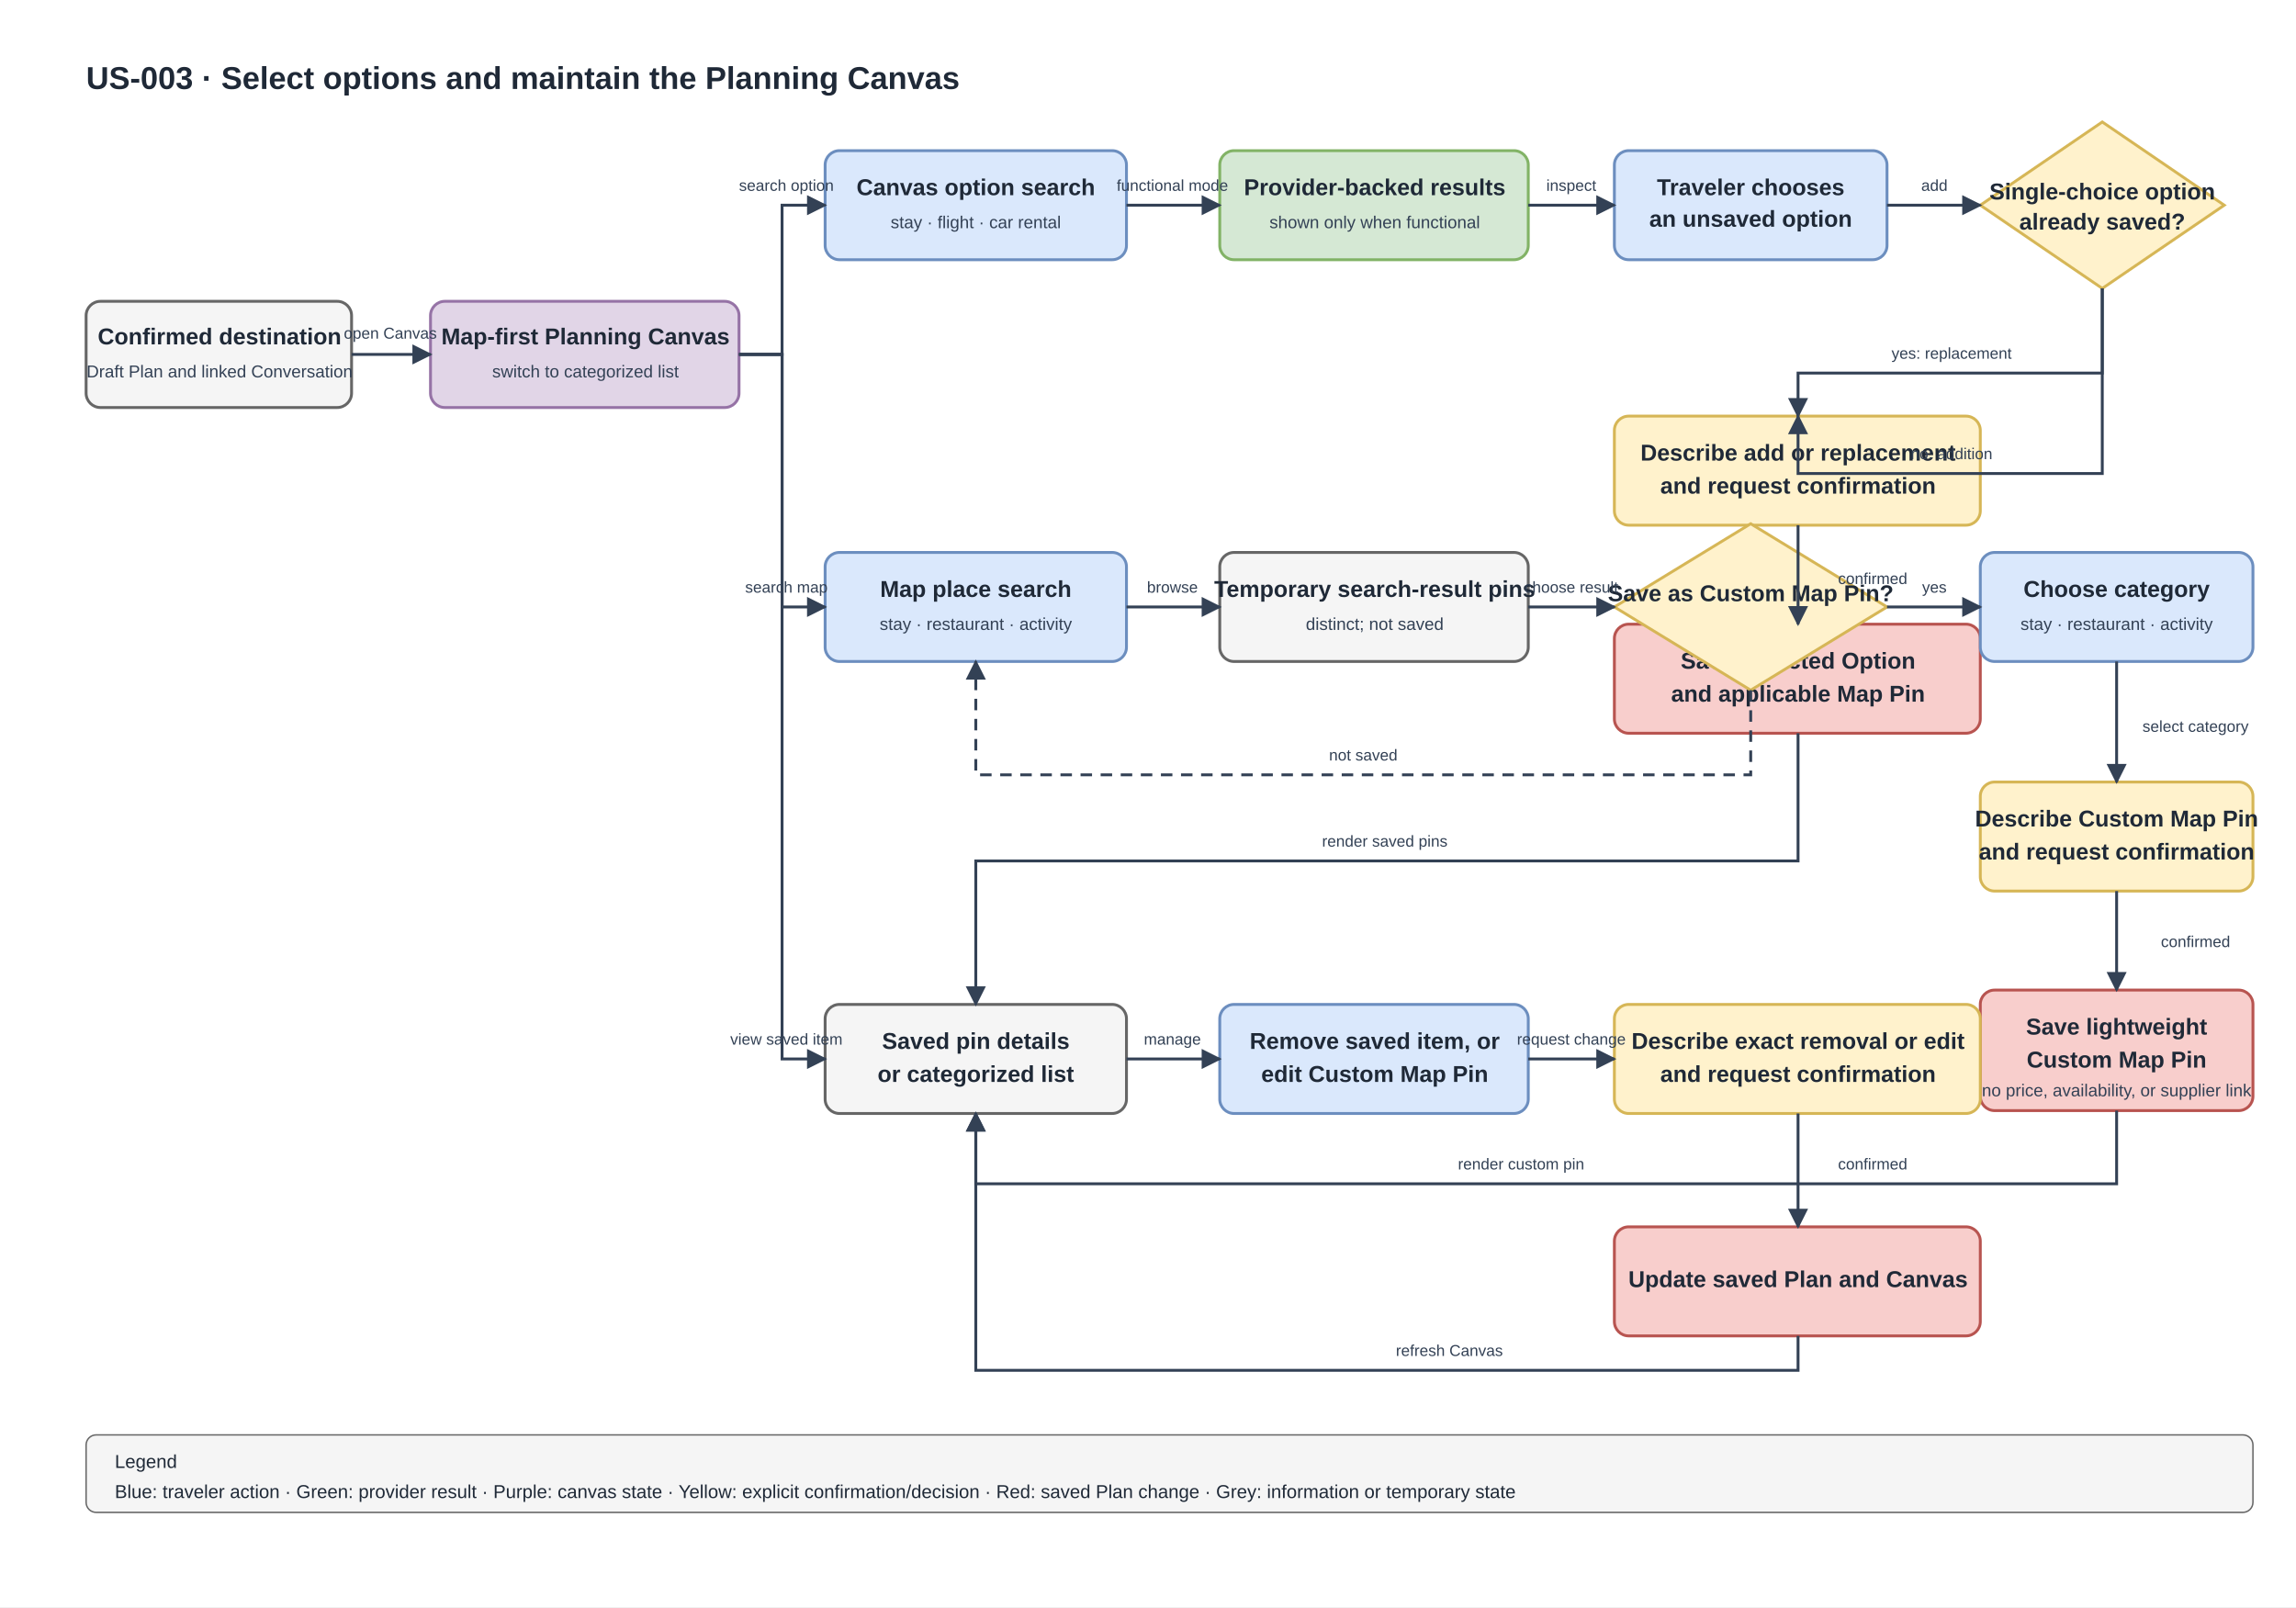
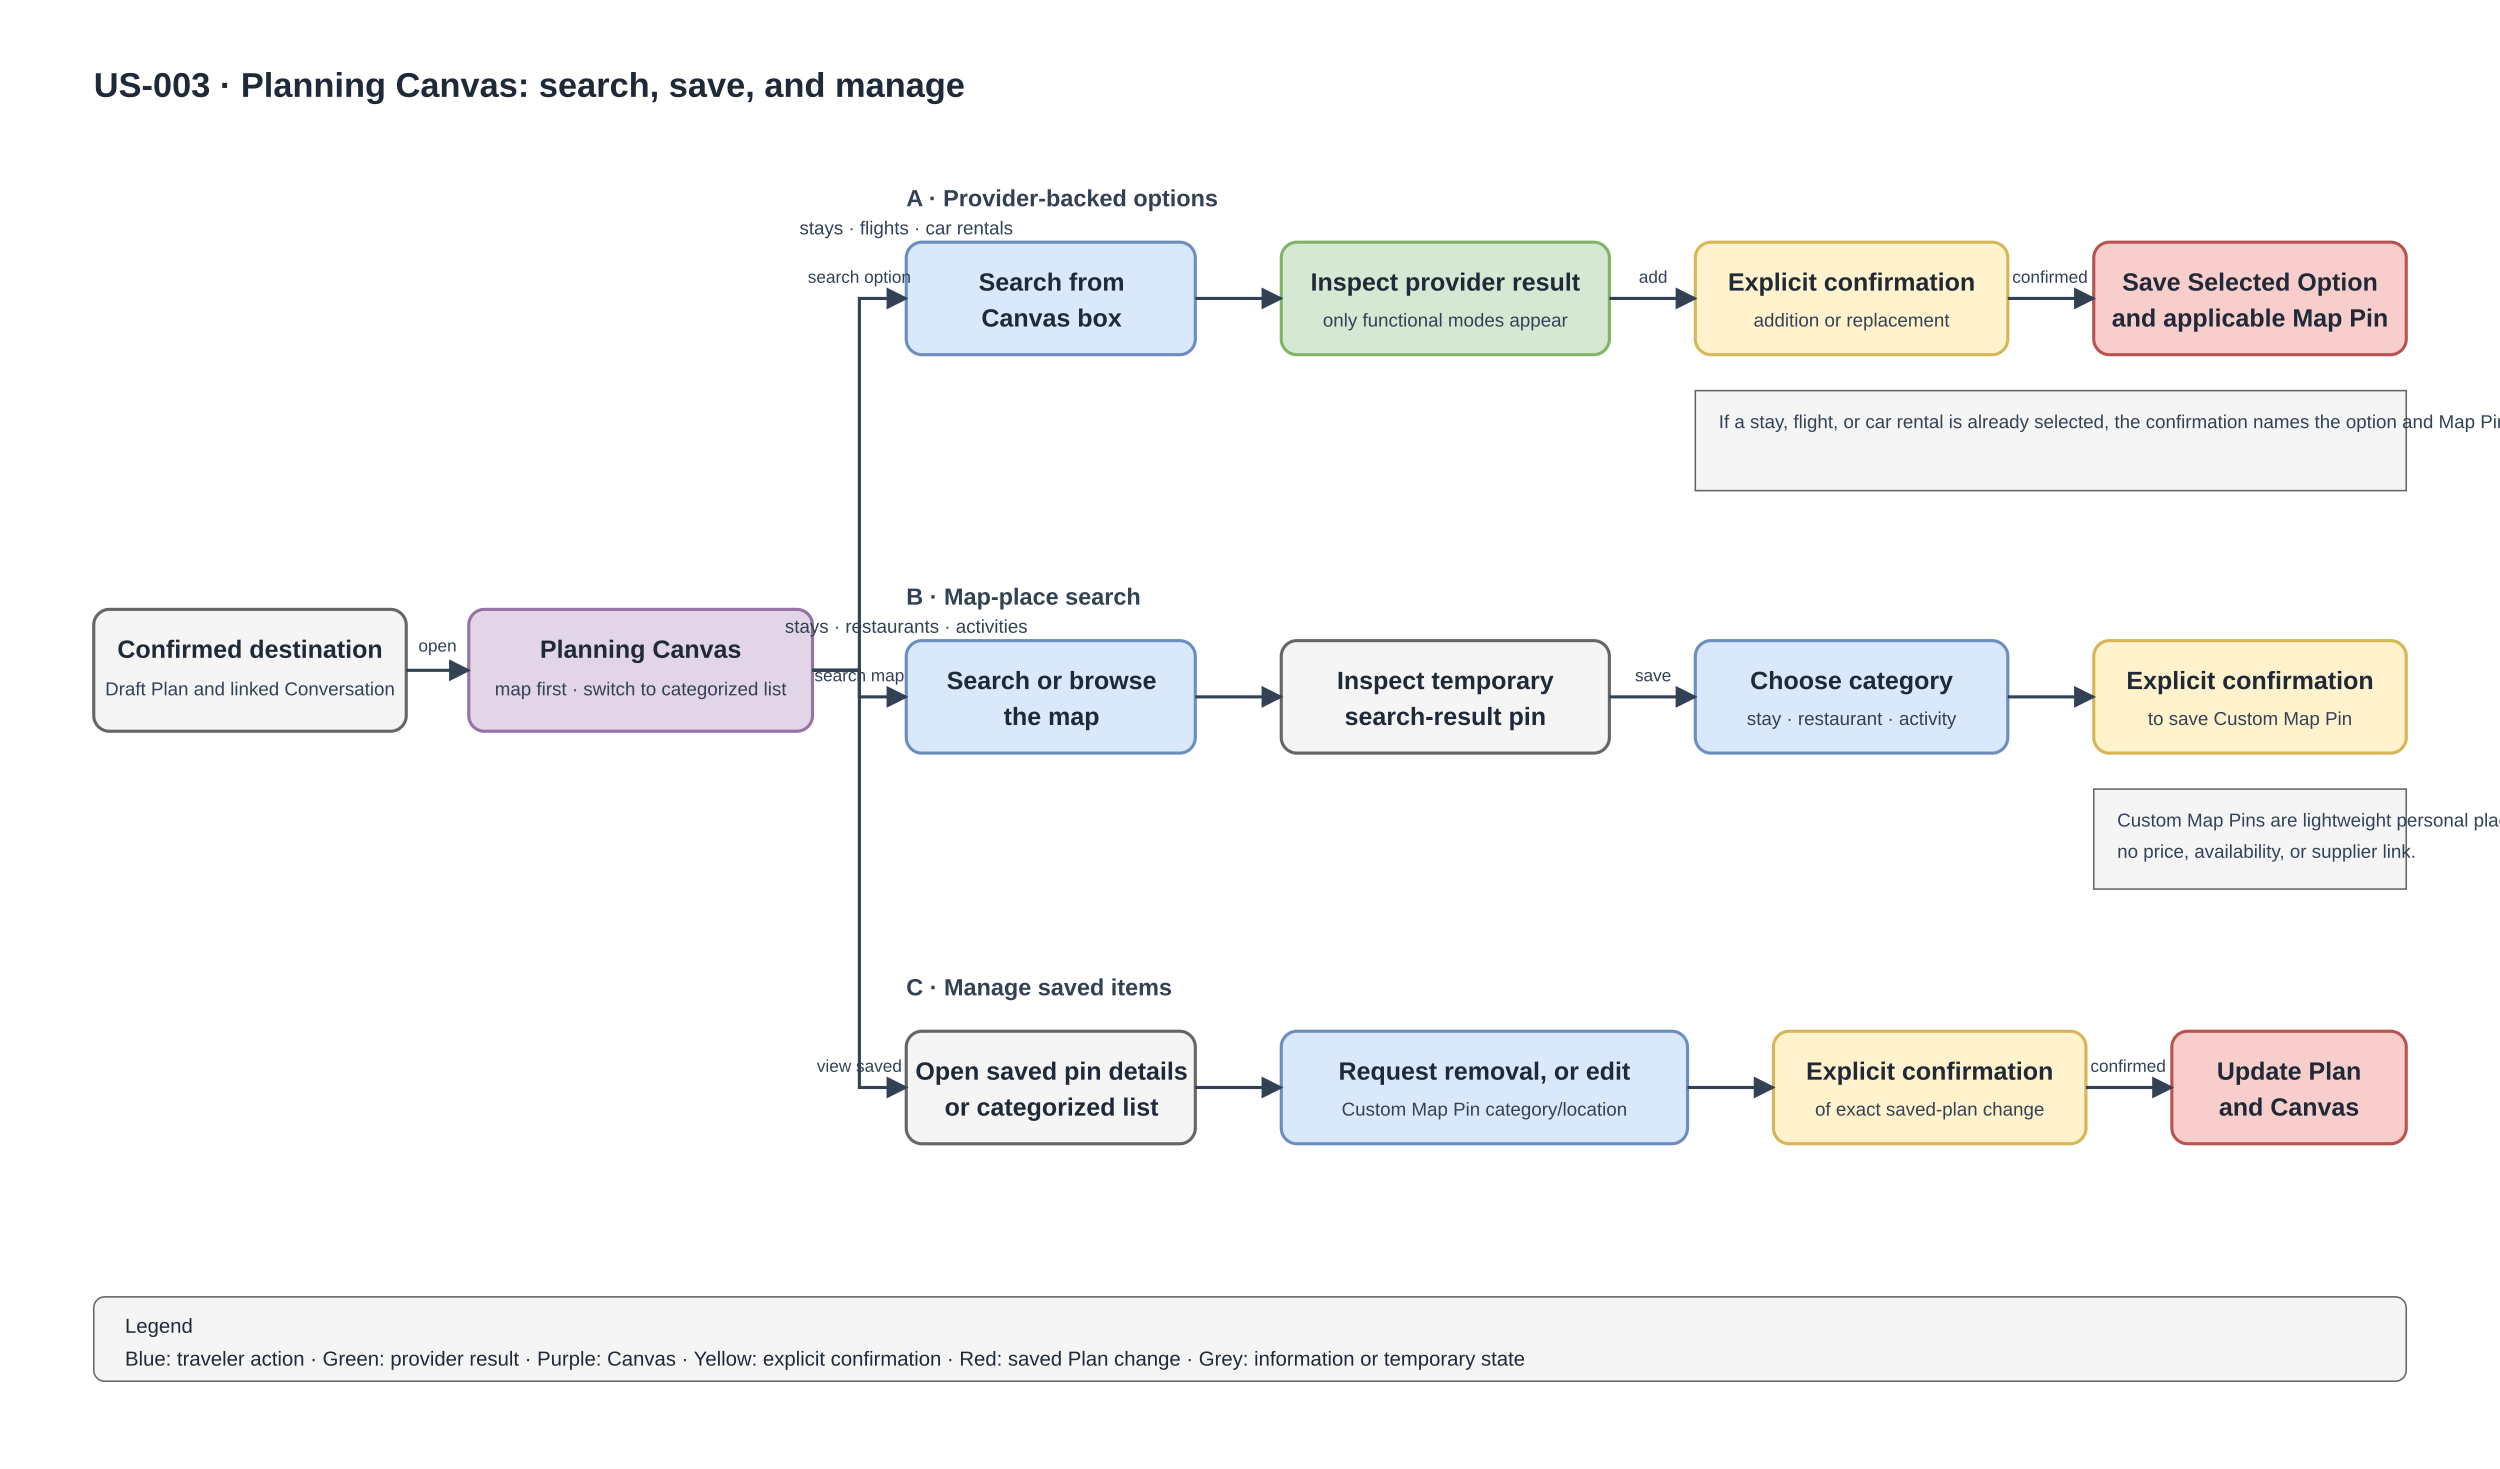
- <svg xmlns="http://www.w3.org/2000/svg" width="1200" height="840" viewBox="0 0 1200 840" role="img" aria-labelledby="title description">
+ <svg xmlns="http://www.w3.org/2000/svg" width="1600" height="940" viewBox="0 0 1600 940" role="img" aria-labelledby="title description">
  <defs>
    <marker id="arrow" viewBox="0 0 10 10" refX="9" refY="5" markerWidth="7" markerHeight="7" orient="auto-start-reverse">
-       <path d="M 0 0 L 10 5 L 0 10 z" fill="#334155" />
+       <path d="M0 0 L10 5 L0 10 z" fill="#334155" />
    </marker>
-     <style>
-       .title { font: 700 22px Arial, sans-serif; fill: #1f2937; }
-       .node { stroke-width: 2; rx: 10; ry: 10; }
-       .traveler { fill: #dae8fc; stroke: #6c8ebf; }
-       .provider { fill: #d5e8d4; stroke: #82b366; }
-       .canvas { fill: #e1d5e7; stroke: #9673a6; }
-       .control { fill: #fff2cc; stroke: #d6b656; }
-       .plan { fill: #f8cecc; stroke: #b85450; }
-       .info { fill: #f5f5f5; stroke: #666666; }
-       .edge { fill: none; stroke: #334155; stroke-width: 2; marker-end: url(#arrow); }
-       .dash { stroke-dasharray: 8 6; }
-       .main { font: 600 16px Arial, sans-serif; fill: #1f2937; text-anchor: middle; }
-       .sub { font: 12px Arial, sans-serif; fill: #334155; text-anchor: middle; }
-       .label { font: 11px Arial, sans-serif; fill: #334155; text-anchor: middle; }
-       .legend { font: 13px Arial, sans-serif; fill: #1f2937; }
-     </style>
+     <style>.title { font: 700 22px Arial, sans-serif; fill: #1f2937; }.lane { font: 700 15px Arial, sans-serif; fill: #334155; }.node { stroke-width: 2; rx: 10; ry: 10; }.traveler { fill: #dae8fc; stroke: #6c8ebf; }.provider { fill: #d5e8d4; stroke: #82b366; }.canvas { fill: #e1d5e7; stroke: #9673a6; }.control { fill: #fff2cc; stroke: #d6b656; }.plan { fill: #f8cecc; stroke: #b85450; }.info { fill: #f5f5f5; stroke: #666666; }.edge { fill: none; stroke: #334155; stroke-width: 2; marker-end: url(#arrow); }.main { font: 600 16px Arial, sans-serif; fill: #1f2937; text-anchor: middle; }.sub { font: 12px Arial, sans-serif; fill: #334155; text-anchor: middle; }.label { font: 11px Arial, sans-serif; fill: #334155; text-anchor: middle; }.note { font: 12px Arial, sans-serif; fill: #334155; }.legend { font: 13px Arial, sans-serif; fill: #1f2937; }</style>
  </defs>
-   <g transform="scale(.75)">
-     <rect width="1600" height="1120" fill="#ffffff" />
-     <text x="60" y="62" class="title">US-003 · Select options and maintain the Planning Canvas</text>
-     <rect x="60" y="210" width="185" height="74" class="node info" />
-     <text x="153" y="240" class="main">Confirmed destination</text>
-     <text x="153" y="263" class="sub">Draft Plan and linked Conversation</text>
-     <rect x="300" y="210" width="215" height="74" class="node canvas" />
-     <text x="408" y="240" class="main">Map-first Planning Canvas</text>
-     <text x="408" y="263" class="sub">switch to categorized list</text>
-     <rect x="575" y="105" width="210" height="76" class="node traveler" />
-     <text x="680" y="136" class="main">Canvas option search</text>
-     <text x="680" y="159" class="sub">stay · flight · car rental</text>
-     <rect x="850" y="105" width="215" height="76" class="node provider" />
-     <text x="958" y="136" class="main">Provider-backed results</text>
-     <text x="958" y="159" class="sub">shown only when functional</text>
-     <rect x="1125" y="105" width="190" height="76" class="node traveler" />
-     <text x="1220" y="136" class="main">Traveler chooses</text>
-     <text x="1220" y="158" class="main">an unsaved option</text>
-     <polygon points="1465,85 1550,143 1465,201 1380,143" class="control" stroke-width="2" />
-     <text x="1465" y="139" class="main">Single-choice option</text>
-     <text x="1465" y="160" class="main">already saved?</text>
-     <rect x="1125" y="290" width="255" height="76" class="node control" />
-     <text x="1253" y="321" class="main">Describe add or replacement</text>
-     <text x="1253" y="344" class="main">and request confirmation</text>
-     <rect x="1125" y="435" width="255" height="76" class="node plan" />
-     <text x="1253" y="466" class="main">Save Selected Option</text>
-     <text x="1253" y="489" class="main">and applicable Map Pin</text>
-     <rect x="575" y="385" width="210" height="76" class="node traveler" />
-     <text x="680" y="416" class="main">Map place search</text>
-     <text x="680" y="439" class="sub">stay · restaurant · activity</text>
-     <rect x="850" y="385" width="215" height="76" class="node info" />
-     <text x="958" y="416" class="main">Temporary search-result pins</text>
-     <text x="958" y="439" class="sub">distinct; not saved</text>
-     <polygon points="1220,365 1315,423 1220,481 1125,423" class="control" stroke-width="2" />
-     <text x="1220" y="419" class="main">Save as Custom Map Pin?</text>
-     <rect x="1380" y="385" width="190" height="76" class="node traveler" />
-     <text x="1475" y="416" class="main">Choose category</text>
-     <text x="1475" y="439" class="sub">stay · restaurant · activity</text>
-     <rect x="1380" y="545" width="190" height="76" class="node control" />
-     <text x="1475" y="576" class="main">Describe Custom Map Pin</text>
-     <text x="1475" y="599" class="main">and request confirmation</text>
-     <rect x="1380" y="690" width="190" height="84" class="node plan" />
-     <text x="1475" y="721" class="main">Save lightweight</text>
-     <text x="1475" y="744" class="main">Custom Map Pin</text>
-     <text x="1475" y="764" class="sub">no price, availability, or supplier link</text>
-     <rect x="575" y="700" width="210" height="76" class="node info" />
-     <text x="680" y="731" class="main">Saved pin details</text>
-     <text x="680" y="754" class="main">or categorized list</text>
-     <rect x="850" y="700" width="215" height="76" class="node traveler" />
-     <text x="958" y="731" class="main">Remove saved item, or</text>
-     <text x="958" y="754" class="main">edit Custom Map Pin</text>
-     <rect x="1125" y="700" width="255" height="76" class="node control" />
-     <text x="1253" y="731" class="main">Describe exact removal or edit</text>
-     <text x="1253" y="754" class="main">and request confirmation</text>
-     <rect x="1125" y="855" width="255" height="76" class="node plan" />
-     <text x="1253" y="897" class="main">Update saved Plan and Canvas</text>
-     <path d="M245 247 H300" class="edge" />
-     <text x="272" y="236" class="label">open Canvas</text>
-     <path d="M515 247 H545 V143 H575" class="edge" />
-     <text x="548" y="133" class="label">search option</text>
-     <path d="M785 143 H850" class="edge" />
-     <text x="817" y="133" class="label">functional mode</text>
-     <path d="M1065 143 H1125" class="edge" />
-     <text x="1095" y="133" class="label">inspect</text>
-     <path d="M1315 143 H1380" class="edge" />
-     <text x="1348" y="133" class="label">add</text>
-     <path d="M1465 201 V260 H1253 V290" class="edge" />
-     <text x="1360" y="250" class="label">yes: replacement</text>
-     <path d="M1465 201 V330 H1253 V290" class="edge" />
-     <text x="1360" y="320" class="label">no: addition</text>
-     <path d="M1253 366 V435" class="edge" />
-     <text x="1305" y="407" class="label">confirmed</text>
-     <path d="M515 247 H545 V423 H575" class="edge" />
-     <text x="548" y="413" class="label">search map</text>
-     <path d="M785 423 H850" class="edge" />
-     <text x="817" y="413" class="label">browse</text>
-     <path d="M1065 423 H1125" class="edge" />
-     <text x="1095" y="413" class="label">choose result</text>
-     <path d="M1315 423 H1380" class="edge" />
-     <text x="1348" y="413" class="label">yes</text>
-     <path d="M1475 461 V545" class="edge" />
-     <text x="1530" y="510" class="label">select category</text>
-     <path d="M1475 621 V690" class="edge" />
-     <text x="1530" y="660" class="label">confirmed</text>
-     <path d="M1220 481 V540 H680 V461" class="edge dash" />
-     <text x="950" y="530" class="label">not saved</text>
-     <path d="M515 247 H545 V738 H575" class="edge" />
-     <text x="548" y="728" class="label">view saved item</text>
-     <path d="M785 738 H850" class="edge" />
-     <text x="817" y="728" class="label">manage</text>
-     <path d="M1065 738 H1125" class="edge" />
-     <text x="1095" y="728" class="label">request change</text>
-     <path d="M1253 776 V855" class="edge" />
-     <text x="1305" y="815" class="label">confirmed</text>
-     <path d="M1253 511 V600 H680 V700" class="edge" />
-     <text x="965" y="590" class="label">render saved pins</text>
-     <path d="M1475 774 V825 H680 V776" class="edge" />
-     <text x="1060" y="815" class="label">render custom pin</text>
-     <path d="M1253 931 V955 H680 V776" class="edge" />
-     <text x="1010" y="945" class="label">refresh Canvas</text>
-     <rect x="60" y="1000" width="1510" height="54" fill="#f5f5f5" stroke="#666666" rx="7" />
-     <text x="80" y="1023" class="legend" font-weight="700">Legend</text>
-     <text x="80" y="1044" class="legend">Blue: traveler action · Green: provider result · Purple: canvas state · Yellow: explicit confirmation/decision · Red: saved Plan change · Grey: information or temporary state</text>
-   </g>
+   <rect width="1600" height="940" fill="#ffffff" />
+   <text x="60" y="62" class="title">US-003 · Planning Canvas: search, save, and manage</text>
+   <rect x="60" y="390" width="200" height="78" class="node info" />
+   <text x="160" y="421" class="main">Confirmed destination</text>
+   <text x="160" y="445" class="sub">Draft Plan and linked Conversation</text>
+   <rect x="300" y="390" width="220" height="78" class="node canvas" />
+   <text x="410" y="421" class="main">Planning Canvas</text>
+   <text x="410" y="445" class="sub">map first · switch to categorized list</text>
+   <text x="580" y="132" class="lane">A · Provider-backed options</text>
+   <text x="580" y="150" class="sub" text-anchor="start">stays · flights · car rentals</text>
+   <rect x="580" y="155" width="185" height="72" class="node traveler" />
+   <text x="673" y="186" class="main">Search from</text>
+   <text x="673" y="209" class="main">Canvas box</text>
+   <rect x="820" y="155" width="210" height="72" class="node provider" />
+   <text x="925" y="186" class="main">Inspect provider result</text>
+   <text x="925" y="209" class="sub">only functional modes appear</text>
+   <rect x="1085" y="155" width="200" height="72" class="node control" />
+   <text x="1185" y="186" class="main">Explicit confirmation</text>
+   <text x="1185" y="209" class="sub">addition or replacement</text>
+   <rect x="1340" y="155" width="200" height="72" class="node plan" />
+   <text x="1440" y="186" class="main">Save Selected Option</text>
+   <text x="1440" y="209" class="main">and applicable Map Pin</text>
+   <path d="M1085 250 H1540 V314 H1085 Z" fill="#f5f5f5" stroke="#666666" />
+   <text x="1100" y="274" class="note">If a stay, flight, or car rental is already selected, the confirmation names the option and Map Pin being replaced.</text>
+   <text x="580" y="387" class="lane">B · Map-place search</text>
+   <text x="580" y="405" class="sub" text-anchor="start">stays · restaurants · activities</text>
+   <rect x="580" y="410" width="185" height="72" class="node traveler" />
+   <text x="673" y="441" class="main">Search or browse</text>
+   <text x="673" y="464" class="main">the map</text>
+   <rect x="820" y="410" width="210" height="72" class="node info" />
+   <text x="925" y="441" class="main">Inspect temporary</text>
+   <text x="925" y="464" class="main">search-result pin</text>
+   <rect x="1085" y="410" width="200" height="72" class="node traveler" />
+   <text x="1185" y="441" class="main">Choose category</text>
+   <text x="1185" y="464" class="sub">stay · restaurant · activity</text>
+   <rect x="1340" y="410" width="200" height="72" class="node control" />
+   <text x="1440" y="441" class="main">Explicit confirmation</text>
+   <text x="1440" y="464" class="sub">to save Custom Map Pin</text>
+   <path d="M1340 505 H1540 V569 H1340 Z" fill="#f5f5f5" stroke="#666666" />
+   <text x="1355" y="529" class="note">Custom Map Pins are lightweight personal places:</text>
+   <text x="1355" y="549" class="note">no price, availability, or supplier link.</text>
+   <text x="580" y="637" class="lane">C · Manage saved items</text>
+   <rect x="580" y="660" width="185" height="72" class="node info" />
+   <text x="673" y="691" class="main">Open saved pin details</text>
+   <text x="673" y="714" class="main">or categorized list</text>
+   <rect x="820" y="660" width="260" height="72" class="node traveler" />
+   <text x="950" y="691" class="main">Request removal, or edit</text>
+   <text x="950" y="714" class="sub">Custom Map Pin category/location</text>
+   <rect x="1135" y="660" width="200" height="72" class="node control" />
+   <text x="1235" y="691" class="main">Explicit confirmation</text>
+   <text x="1235" y="714" class="sub">of exact saved-plan change</text>
+   <rect x="1390" y="660" width="150" height="72" class="node plan" />
+   <text x="1465" y="691" class="main">Update Plan</text>
+   <text x="1465" y="714" class="main">and Canvas</text>
+   <path d="M260 429 H300" class="edge" />
+   <text x="280" y="417" class="label">open</text>
+   <path d="M520 429 H550 V191 H580" class="edge" />
+   <text x="550" y="181" class="label">search option</text>
+   <path d="M520 429 H550 V446 H580" class="edge" />
+   <text x="550" y="436" class="label">search map</text>
+   <path d="M520 429 H550 V696 H580" class="edge" />
+   <text x="550" y="686" class="label">view saved</text>
+   <path d="M765 191 H820" class="edge" />
+   <path d="M1030 191 H1085" class="edge" />
+   <text x="1058" y="181" class="label">add</text>
+   <path d="M1285 191 H1340" class="edge" />
+   <text x="1312" y="181" class="label">confirmed</text>
+   <path d="M765 446 H820" class="edge" />
+   <path d="M1030 446 H1085" class="edge" />
+   <text x="1058" y="436" class="label">save</text>
+   <path d="M1285 446 H1340" class="edge" />
+   <path d="M765 696 H820" class="edge" />
+   <path d="M1080 696 H1135" class="edge" />
+   <path d="M1335 696 H1390" class="edge" />
+   <text x="1362" y="686" class="label">confirmed</text>
+   <rect x="60" y="830" width="1480" height="54" fill="#f5f5f5" stroke="#666666" rx="7" />
+   <text x="80" y="853" class="legend" font-weight="700">Legend</text>
+   <text x="80" y="874" class="legend">Blue: traveler action · Green: provider result · Purple: Canvas · Yellow: explicit confirmation · Red: saved Plan change · Grey: information or temporary state</text>
</svg>
